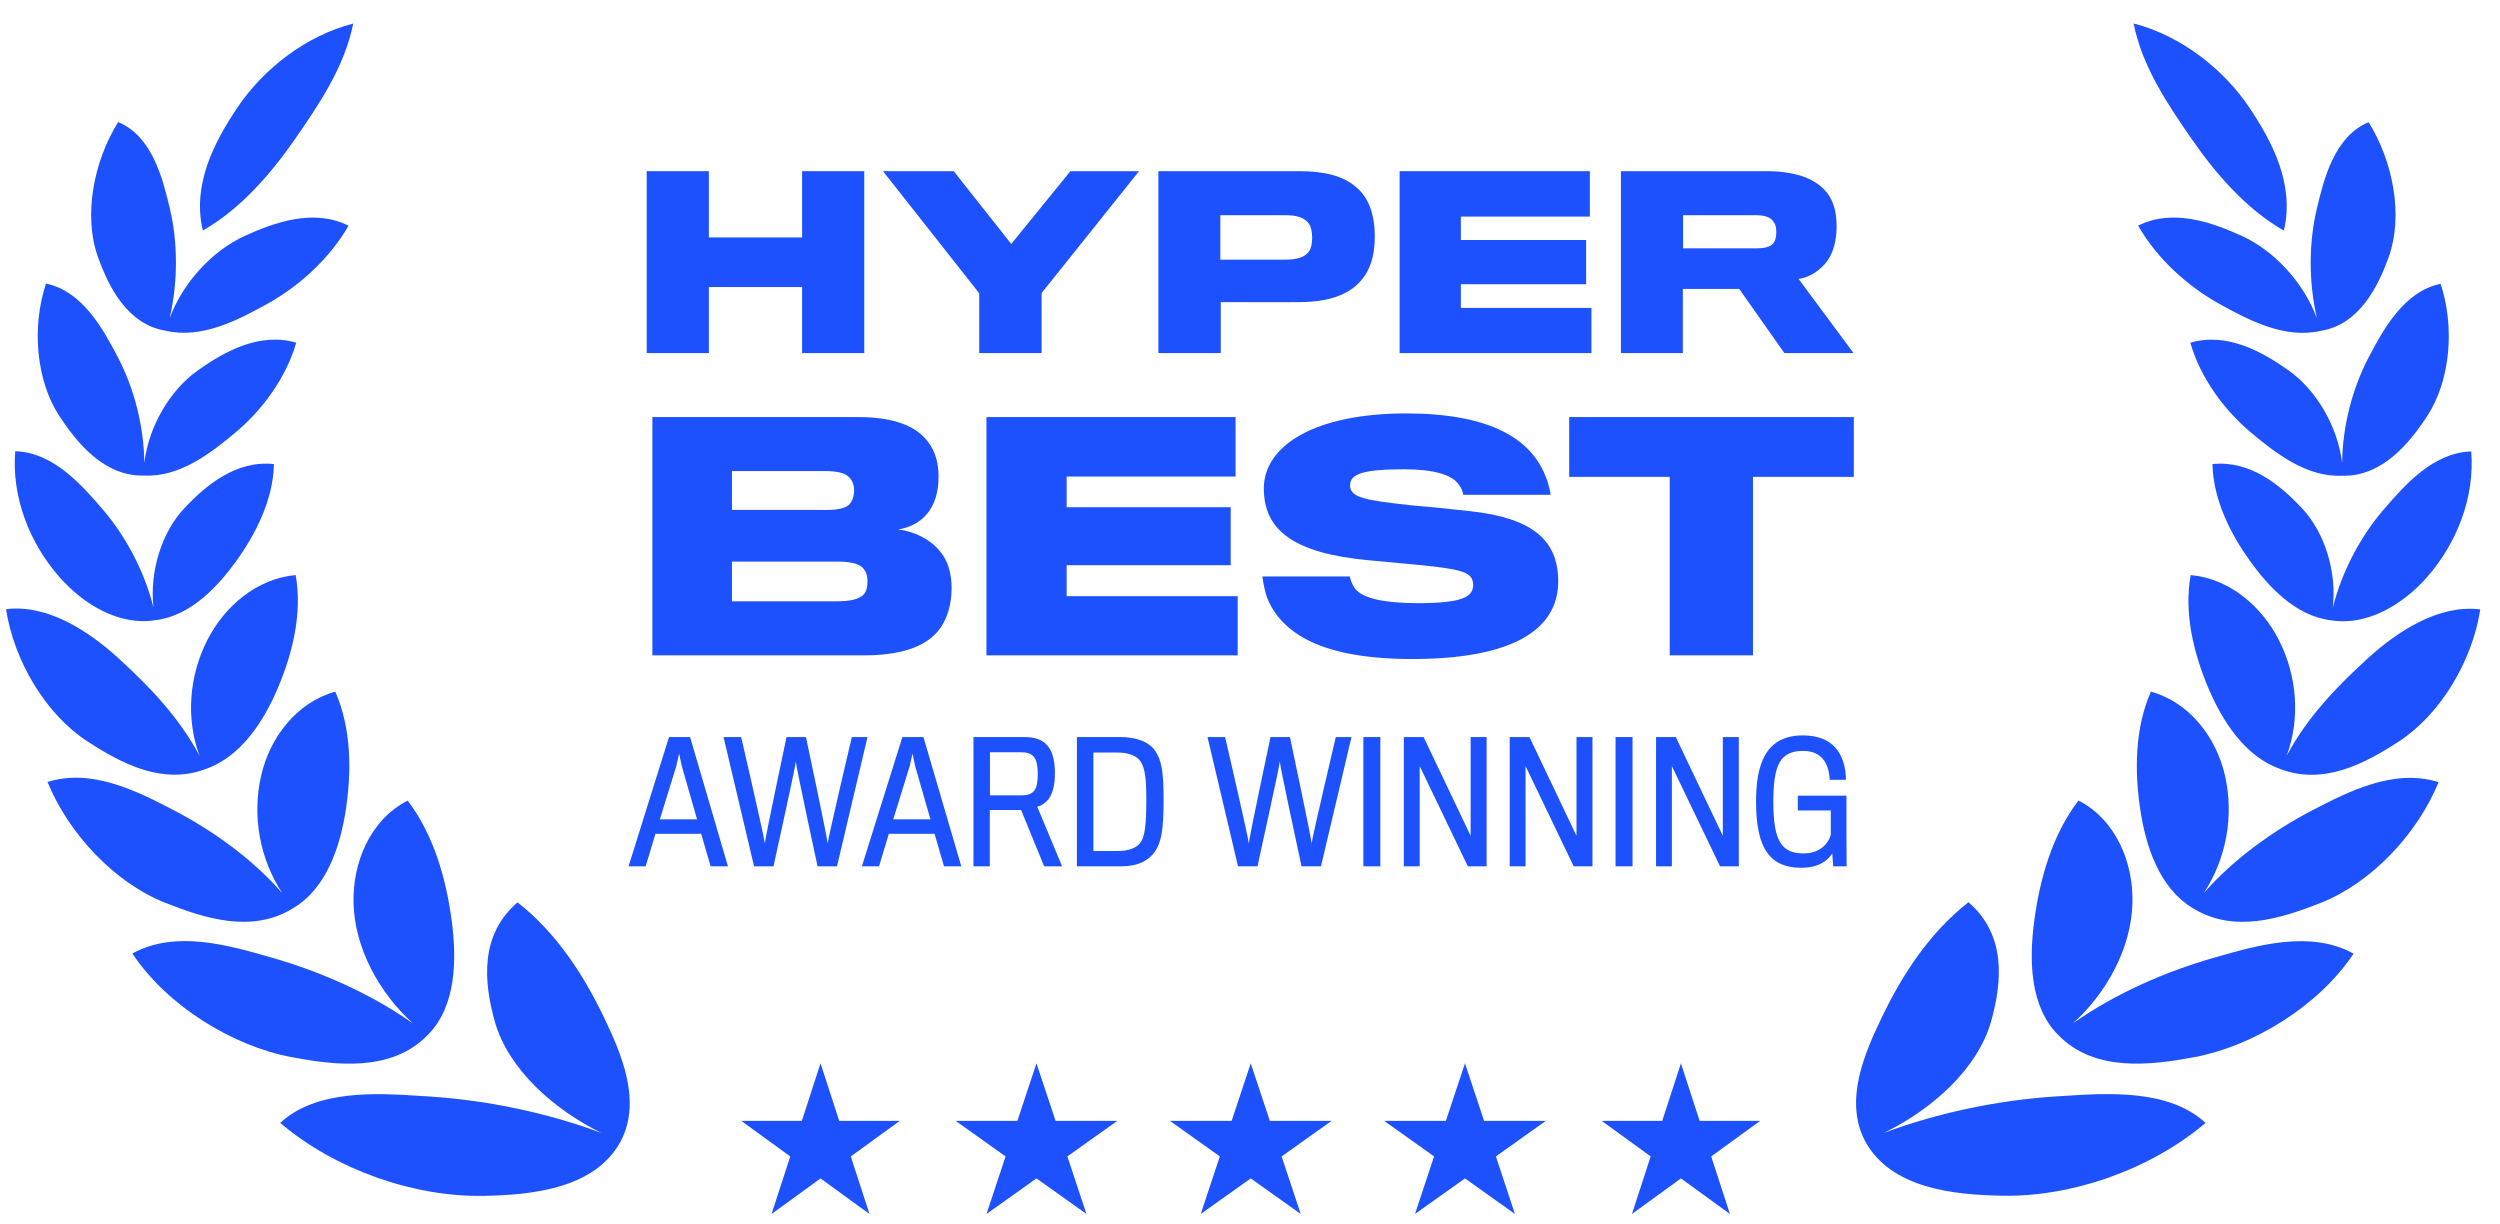
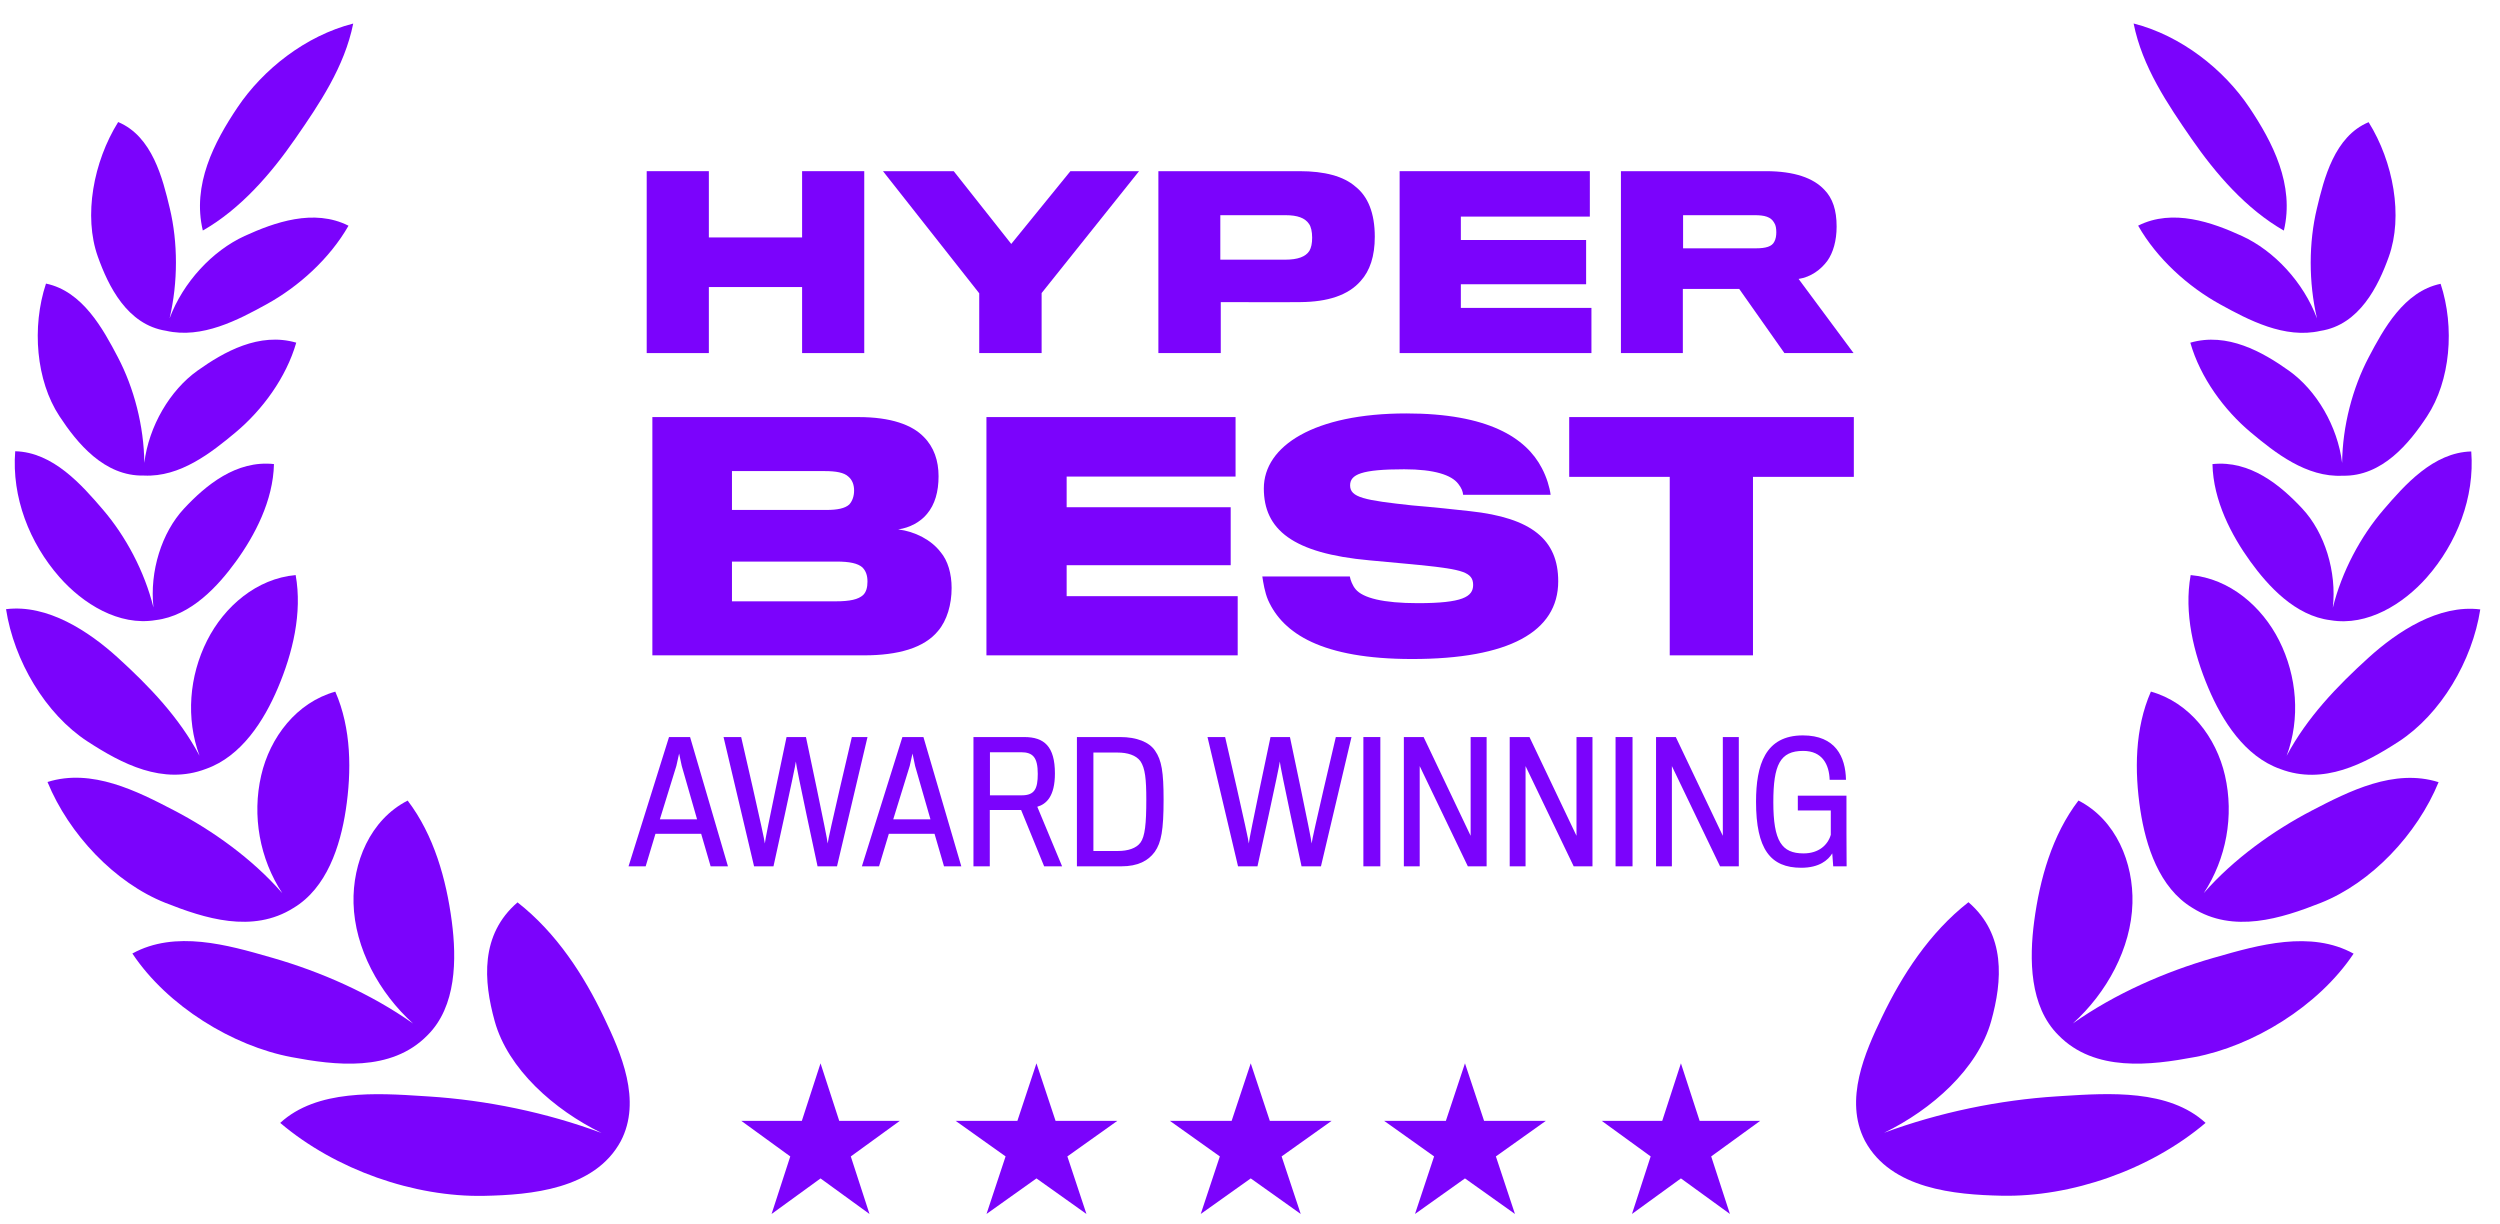
<svg xmlns="http://www.w3.org/2000/svg" width="94" height="46" viewBox="0 0 94 46" fill="none">
-   <path d="M84.576 4.044C85.448 5.345 86.284 6.95 85.873 8.67C84.453 7.859 83.312 6.533 82.406 5.225C81.495 3.908 80.548 2.507 80.224 0.883C82.014 1.341 83.617 2.611 84.576 4.044Z" fill="#1D51FE" />
-   <path d="M7.626 8.668C7.216 6.948 8.054 5.343 8.927 4.043C9.887 2.611 11.491 1.342 13.281 0.886C12.956 2.509 12.008 3.909 11.095 5.225C10.189 6.533 9.046 7.858 7.626 8.668Z" fill="#1D51FE" />
-   <path d="M6.377 11.968C6.697 10.606 6.69 9.114 6.385 7.836C6.117 6.713 5.727 5.125 4.443 4.589C3.51 6.085 3.135 8.122 3.678 9.648C4.072 10.752 4.779 12.212 6.246 12.438C7.592 12.748 8.952 12.031 10.027 11.438C11.223 10.78 12.393 9.732 13.104 8.487C11.8 7.829 10.314 8.363 9.196 8.874C7.991 9.426 6.884 10.61 6.377 11.968Z" fill="#1D51FE" />
-   <path d="M32.496 13.276V6.436H30.159V8.928H26.653V6.436H24.316V13.276H26.653V10.793H30.159V13.276H32.496Z" fill="#1D51FE" />
-   <path d="M40.247 6.436H42.828L39.165 11.019V13.276H36.819V11.028L33.2 6.436H35.86L38.023 9.172L40.247 6.436Z" fill="#1D51FE" />
-   <path fill-rule="evenodd" clip-rule="evenodd" d="M50.968 7.019C51.431 7.385 51.692 8.004 51.692 8.902C51.692 9.634 51.509 10.183 51.16 10.566C50.689 11.107 49.913 11.351 48.901 11.359C48.587 11.368 45.901 11.359 45.901 11.359V13.276H43.555V6.436H48.866C49.808 6.436 50.523 6.627 50.968 7.019ZM49.233 9.433C49.303 9.311 49.337 9.154 49.337 8.937C49.337 8.71 49.294 8.518 49.215 8.414C49.067 8.196 48.788 8.091 48.334 8.091H45.884V9.764H48.317C48.805 9.764 49.093 9.651 49.233 9.433Z" fill="#1D51FE" />
-   <path d="M59.838 11.577V13.276H52.626V6.436H59.778V8.144H54.928V9.024H59.638V10.688H54.928V11.577H59.838Z" fill="#1D51FE" />
-   <path fill-rule="evenodd" clip-rule="evenodd" d="M68.594 7.133C68.909 7.455 69.057 7.9 69.057 8.518C69.057 9.05 68.926 9.503 68.708 9.808C68.464 10.139 68.089 10.418 67.627 10.488L69.694 13.276H67.094L65.394 10.863H63.275V13.276H60.947V6.436H66.397C67.478 6.436 68.185 6.697 68.594 7.133ZM66.711 9.093C66.772 8.989 66.789 8.849 66.789 8.736C66.789 8.605 66.772 8.466 66.711 8.379C66.589 8.152 66.345 8.091 65.978 8.091H63.284V9.337H66.022C66.397 9.337 66.624 9.268 66.711 9.093Z" fill="#1D51FE" />
-   <path d="M58.589 21.857C58.589 20.293 57.595 19.471 55.276 19.22C54.899 19.175 53.791 19.06 53.094 19.003C51.301 18.809 50.764 18.707 50.764 18.25C50.764 17.839 51.187 17.645 52.797 17.645C53.94 17.645 54.579 17.862 54.831 18.193C54.956 18.353 55.002 18.478 55.014 18.604H58.303C58.269 18.33 58.155 17.942 57.972 17.599C57.378 16.458 55.95 15.545 52.877 15.545C49.416 15.545 47.52 16.766 47.52 18.364C47.52 19.905 48.594 20.807 51.495 21.069C51.823 21.097 52.528 21.164 53.105 21.218L53.14 21.222L53.147 21.222L53.149 21.223L53.46 21.252C54.979 21.412 55.39 21.514 55.39 21.994C55.39 22.439 54.991 22.679 53.312 22.679C52.009 22.679 51.244 22.485 50.97 22.154C50.855 22.017 50.776 21.811 50.753 21.674H47.463C47.497 21.902 47.554 22.268 47.68 22.564C48.24 23.82 49.702 24.779 53.094 24.779C56.738 24.779 58.589 23.752 58.589 21.857Z" fill="#1D51FE" />
-   <path fill-rule="evenodd" clip-rule="evenodd" d="M35.267 23.728C35.61 23.329 35.781 22.724 35.781 22.108C35.781 21.582 35.644 21.08 35.358 20.749C35.016 20.304 34.41 19.985 33.771 19.905C34.205 19.848 34.616 19.619 34.856 19.323C35.153 18.969 35.29 18.489 35.29 17.907C35.29 17.325 35.119 16.812 34.73 16.424C34.296 15.978 33.508 15.682 32.274 15.682H24.529V24.641H32.491C33.759 24.641 34.742 24.367 35.267 23.728ZM32.114 18.444C32.114 18.661 32.046 18.843 31.932 18.969C31.772 19.117 31.475 19.174 31.086 19.174H27.522V17.713H31.006C31.44 17.713 31.738 17.77 31.897 17.919C32.046 18.044 32.114 18.227 32.114 18.444ZM32.457 22.37C32.274 22.541 31.954 22.61 31.418 22.61H27.522V21.115H31.452C31.954 21.115 32.251 21.183 32.423 21.331C32.56 21.468 32.617 21.64 32.617 21.868C32.617 22.085 32.571 22.256 32.457 22.37Z" fill="#1D51FE" />
-   <path d="M46.537 22.416V24.641H37.09V15.682H46.457V17.919H40.106V19.072H46.274V21.252H40.106V22.416H46.537Z" fill="#1D51FE" />
-   <path d="M69.704 17.93V15.682H59.002V17.93H62.782V24.641H65.912V17.93H69.704Z" fill="#1D51FE" />
-   <path d="M69.433 32.573H68.929L68.893 32.088C68.74 32.333 68.414 32.628 67.727 32.628C66.567 32.628 66.027 31.928 66.027 30.143C66.027 28.762 66.371 27.651 67.788 27.651C69.016 27.651 69.391 28.455 69.409 29.32H68.795C68.777 28.756 68.525 28.234 67.8 28.234C66.929 28.234 66.677 28.756 66.677 30.161C66.677 31.628 66.991 32.088 67.813 32.088C68.39 32.088 68.727 31.769 68.838 31.389V30.474H67.598V29.916H69.427V31.327C69.427 31.749 69.431 32.199 69.432 32.425L69.433 32.533V32.573Z" fill="#1D51FE" />
-   <path fill-rule="evenodd" clip-rule="evenodd" d="M24.645 31.352H26.364L26.72 32.574H27.371L25.947 27.713H25.155L23.633 32.574H24.277L24.645 31.352ZM26.21 30.806H24.811C24.811 30.806 25.419 28.842 25.431 28.799C25.437 28.768 25.535 28.333 25.535 28.333L25.603 28.655L25.634 28.799C25.64 28.83 26.21 30.806 26.21 30.806Z" fill="#1D51FE" />
-   <path d="M32.029 27.713H32.618L31.471 32.574H30.74C30.74 32.574 29.924 28.793 29.924 28.634C29.918 28.793 29.083 32.574 29.083 32.574H28.353L27.205 27.713H27.868C27.868 27.713 28.758 31.561 28.758 31.715C28.758 31.561 29.574 27.713 29.574 27.713H30.304C30.304 27.713 31.121 31.567 31.121 31.715C31.121 31.567 32.029 27.713 32.029 27.713Z" fill="#1D51FE" />
-   <path fill-rule="evenodd" clip-rule="evenodd" d="M35.139 31.352H33.42L33.052 32.574H32.407L33.93 27.713H34.721L36.145 32.574H35.495L35.139 31.352ZM33.586 30.806H34.985C34.985 30.806 34.415 28.83 34.408 28.799L34.362 28.578L34.31 28.333C34.31 28.333 34.212 28.768 34.206 28.799C34.194 28.842 33.586 30.806 33.586 30.806Z" fill="#1D51FE" />
-   <path fill-rule="evenodd" clip-rule="evenodd" d="M38.511 27.713C39.26 27.713 39.665 28.063 39.665 29.082C39.665 29.947 39.34 30.235 39.002 30.334L39.935 32.574H39.26L38.394 30.456H37.216V32.574H36.602V27.713H38.511ZM38.419 29.904C38.904 29.904 39.02 29.652 39.02 29.1C39.02 28.474 38.836 28.284 38.388 28.284H37.222V29.904H38.419Z" fill="#1D51FE" />
-   <path fill-rule="evenodd" clip-rule="evenodd" d="M43.751 30.064C43.751 31.211 43.665 31.678 43.42 32.028C43.174 32.365 42.788 32.574 42.162 32.574H40.492V27.713H42.119C42.733 27.713 43.211 27.897 43.432 28.229C43.678 28.584 43.751 29.026 43.751 30.064ZM42.033 31.997C42.407 31.997 42.72 31.899 42.88 31.684C43.052 31.451 43.101 30.978 43.101 30.064C43.101 29.296 43.058 28.885 42.88 28.621C42.714 28.394 42.395 28.296 42.02 28.296H41.112V31.997H42.033Z" fill="#1D51FE" />
-   <path d="M50.227 27.713H50.816L49.668 32.574H48.938C48.938 32.574 48.121 28.793 48.121 28.634C48.115 28.793 47.281 32.574 47.281 32.574H46.55L45.402 27.713H46.065C46.065 27.713 46.955 31.561 46.955 31.715C46.955 31.561 47.771 27.713 47.771 27.713H48.502C48.502 27.713 49.318 31.567 49.318 31.715C49.318 31.567 50.227 27.713 50.227 27.713Z" fill="#1D51FE" />
-   <path d="M51.901 27.713V32.574H51.263V27.713H51.901Z" fill="#1D51FE" />
-   <path d="M55.897 27.713V32.574H55.191L53.381 28.805V32.574H52.785V27.713H53.528L55.296 31.426V27.713H55.897Z" fill="#1D51FE" />
-   <path d="M59.877 27.713V32.574H59.171L57.361 28.805V32.574H56.765V27.713H57.508L59.276 31.426V27.713H59.877Z" fill="#1D51FE" />
-   <path d="M61.383 27.713V32.574H60.745V27.713H61.383Z" fill="#1D51FE" />
-   <path d="M65.379 27.713V32.574H64.674L62.863 28.805V32.574H62.267V27.713H63.01L64.778 31.426V27.713H65.379Z" fill="#1D51FE" />
-   <path d="M31.555 42.145L30.852 39.981L30.149 42.145H27.873L29.714 43.482L29.011 45.646L30.852 44.309L32.693 45.646L31.99 43.482L33.831 42.145H31.555Z" fill="#1D51FE" />
-   <path d="M39.689 42.144L38.971 39.981L38.254 42.144H35.931L37.81 43.481L37.093 45.645L38.971 44.308L40.85 45.645L40.133 43.481L42.012 42.144H39.689Z" fill="#1D51FE" />
-   <path d="M47.745 42.144L47.028 39.981L46.31 42.144H43.987L45.866 43.481L45.148 45.645L47.028 44.308L48.907 45.645L48.189 43.481L50.068 42.144H47.745Z" fill="#1D51FE" />
-   <path d="M55.801 42.144L55.083 39.981L54.365 42.144H52.043L53.922 43.481L53.204 45.645L55.083 44.308L56.962 45.645L56.245 43.481L58.124 42.144H55.801Z" fill="#1D51FE" />
-   <path d="M63.906 42.144L63.203 39.981L62.5 42.144H60.224L62.065 43.481L61.362 45.645L63.203 44.308L65.045 45.645L64.341 43.481L66.183 42.144H63.906Z" fill="#1D51FE" />
-   <path d="M2.232 15.644C2.894 16.653 3.918 17.917 5.412 17.881C6.77 17.948 7.943 17.023 8.867 16.25C9.862 15.417 10.76 14.2 11.139 12.884C9.75 12.48 8.42 13.228 7.429 13.934C6.393 14.671 5.597 16.019 5.426 17.404C5.413 16.017 5.037 14.584 4.431 13.43C3.877 12.374 3.106 10.948 1.729 10.663C1.186 12.305 1.359 14.314 2.232 15.644Z" fill="#1D51FE" />
-   <path d="M5.854 23.316C4.468 23.548 3.116 22.699 2.238 21.701C1.107 20.416 0.435 18.692 0.572 16.967C1.996 17.003 3.074 18.233 3.871 19.163C4.729 20.164 5.433 21.482 5.77 22.841C5.622 21.486 6.077 20.024 6.922 19.12C7.737 18.247 8.88 17.296 10.301 17.449C10.271 18.823 9.582 20.131 8.871 21.111C8.208 22.025 7.188 23.155 5.854 23.316Z" fill="#1D51FE" />
-   <path d="M3.293 27.88C4.57 28.71 6.118 29.532 7.745 28.91C9.08 28.438 9.928 27.096 10.45 25.863C11.003 24.558 11.372 23.052 11.117 21.623C9.65 21.753 8.434 22.802 7.788 24.082C7.112 25.42 6.983 27.013 7.502 28.416C6.735 26.972 5.614 25.805 4.427 24.725C3.347 23.744 1.793 22.711 0.227 22.905C0.525 24.84 1.706 26.847 3.293 27.88Z" fill="#1D51FE" />
-   <path d="M11.033 34.14C12.289 33.39 12.794 31.811 13.001 30.458C13.223 28.999 13.214 27.39 12.607 26.006C11.15 26.413 10.15 27.723 9.82 29.159C9.471 30.675 9.765 32.292 10.614 33.583C9.486 32.289 7.985 31.221 6.547 30.472C5.158 29.749 3.454 28.877 1.786 29.403C2.591 31.365 4.311 33.191 6.218 33.947C7.695 34.531 9.492 35.11 11.033 34.14Z" fill="#1D51FE" />
-   <path d="M16.988 34.648C17.172 36.056 17.167 37.842 16.073 38.926C14.705 40.325 12.589 40.055 10.957 39.747C8.765 39.334 6.299 37.84 4.977 35.852C6.591 34.964 8.566 35.532 10.165 35.992L10.256 36.018C12.04 36.531 13.942 37.357 15.532 38.486C14.263 37.34 13.338 35.658 13.293 33.963C13.252 32.447 13.911 30.825 15.328 30.102C16.317 31.4 16.781 33.066 16.988 34.648Z" fill="#1D51FE" />
-   <path d="M23.338 42.914C24.144 41.382 23.346 39.583 22.709 38.253C21.957 36.681 20.93 35.079 19.459 33.929C18.047 35.145 18.181 36.885 18.601 38.397C19.1 40.196 20.831 41.728 22.623 42.602C20.547 41.828 18.28 41.364 16.123 41.227L15.905 41.213C14.172 41.1 11.916 40.953 10.536 42.221C12.623 43.994 15.589 45.017 18.202 44.964C19.954 44.928 22.357 44.721 23.338 42.914Z" fill="#1D51FE" />
-   <path d="M87.119 11.973C86.613 10.613 85.507 9.428 84.302 8.875C83.184 8.363 81.699 7.828 80.394 8.485C81.105 9.731 82.274 10.779 83.468 11.438C84.542 12.031 85.902 12.75 87.248 12.441C88.715 12.216 89.424 10.757 89.819 9.653C90.365 8.128 89.992 6.09 89.06 4.594C87.775 5.129 87.383 6.716 87.115 7.839C86.808 9.117 86.8 10.609 87.119 11.973Z" fill="#1D51FE" />
-   <path d="M86.064 13.938C87.099 14.675 87.893 16.023 88.064 17.407C88.078 16.02 88.456 14.589 89.062 13.436C89.617 12.381 90.39 10.955 91.767 10.671C92.308 12.313 92.133 14.322 91.258 15.652C90.597 16.659 89.573 17.92 88.083 17.887C86.723 17.956 85.548 17.027 84.624 16.253C83.63 15.42 82.733 14.202 82.356 12.885C83.744 12.482 85.073 13.232 86.064 13.938Z" fill="#1D51FE" />
-   <path d="M87.714 22.851C87.865 21.495 87.412 20.029 86.566 19.123C85.752 18.25 84.61 17.298 83.189 17.45C83.217 18.823 83.905 20.133 84.615 21.114C85.277 22.028 86.296 23.158 87.629 23.32C89.016 23.555 90.369 22.707 91.249 21.709C92.38 20.424 93.054 18.701 92.919 16.975C91.495 17.01 90.416 18.239 89.618 19.168C88.757 20.171 88.052 21.49 87.714 22.851Z" fill="#1D51FE" />
-   <path d="M85.696 24.084C86.37 25.423 86.498 27.017 85.978 28.419C86.745 26.976 87.868 25.809 89.056 24.73C90.136 23.75 91.692 22.718 93.258 22.914C92.959 24.848 91.775 26.854 90.187 27.886C88.911 28.714 87.364 29.534 85.739 28.915C84.402 28.444 83.553 27.098 83.032 25.864C82.48 24.558 82.112 23.052 82.369 21.623C83.835 21.754 85.051 22.804 85.696 24.084Z" fill="#1D51FE" />
-   <path d="M82.862 33.58C83.71 32.29 84.006 30.675 83.659 29.159C83.331 27.724 82.331 26.412 80.874 26.004C80.266 27.388 80.256 28.997 80.476 30.456C80.682 31.806 81.184 33.382 82.433 34.135C83.975 35.112 85.776 34.534 87.255 33.95C89.163 33.196 90.885 31.371 91.691 29.41C90.023 28.882 88.319 29.753 86.929 30.475C85.492 31.223 83.991 32.289 82.862 33.58Z" fill="#1D51FE" />
-   <path d="M76.485 34.644C76.3 36.052 76.303 37.838 77.397 38.923C78.762 40.323 80.879 40.054 82.511 39.748C84.704 39.336 87.171 37.844 88.495 35.857C86.882 34.968 84.906 35.534 83.308 35.993L83.215 36.019C81.431 36.531 79.53 37.355 77.939 38.482C79.209 37.337 80.134 35.657 80.18 33.962C80.223 32.447 79.566 30.824 78.15 30.1C77.158 31.397 76.694 33.063 76.485 34.644Z" fill="#1D51FE" />
-   <path d="M75.261 44.959C73.51 44.922 71.107 44.713 70.127 42.905L70.114 42.88C69.331 41.352 70.126 39.566 70.76 38.245C71.514 36.673 72.543 35.072 74.014 33.923C75.426 35.14 75.29 36.88 74.869 38.392C74.367 40.19 72.635 41.721 70.842 42.593C72.918 41.822 75.186 41.359 77.343 41.223L77.562 41.209C79.295 41.098 81.551 40.953 82.93 42.221C80.841 43.992 77.875 45.014 75.261 44.959Z" fill="#1D51FE" />
+   <path d="M84.576 4.044C85.448 5.345 86.284 6.95 85.873 8.67C84.453 7.859 83.312 6.533 82.406 5.225C81.495 3.908 80.548 2.507 80.224 0.883C82.014 1.341 83.617 2.611 84.576 4.044Z" fill="#7b03fc" />
+   <path d="M7.626 8.668C7.216 6.948 8.054 5.343 8.927 4.043C9.887 2.611 11.491 1.342 13.281 0.886C12.956 2.509 12.008 3.909 11.095 5.225C10.189 6.533 9.046 7.858 7.626 8.668Z" fill="#7b03fc" />
+   <path d="M6.377 11.968C6.697 10.606 6.69 9.114 6.385 7.836C6.117 6.713 5.727 5.125 4.443 4.589C3.51 6.085 3.135 8.122 3.678 9.648C4.072 10.752 4.779 12.212 6.246 12.438C7.592 12.748 8.952 12.031 10.027 11.438C11.223 10.78 12.393 9.732 13.104 8.487C11.8 7.829 10.314 8.363 9.196 8.874C7.991 9.426 6.884 10.61 6.377 11.968Z" fill="#7b03fc" />
+   <path d="M32.496 13.276V6.436H30.159V8.928H26.653V6.436H24.316V13.276H26.653V10.793H30.159V13.276H32.496Z" fill="#7b03fc" />
+   <path d="M40.247 6.436H42.828L39.165 11.019V13.276H36.819V11.028L33.2 6.436H35.86L38.023 9.172L40.247 6.436Z" fill="#7b03fc" />
+   <path fill-rule="evenodd" clip-rule="evenodd" d="M50.968 7.019C51.431 7.385 51.692 8.004 51.692 8.902C51.692 9.634 51.509 10.183 51.16 10.566C50.689 11.107 49.913 11.351 48.901 11.359C48.587 11.368 45.901 11.359 45.901 11.359V13.276H43.555V6.436H48.866C49.808 6.436 50.523 6.627 50.968 7.019ZM49.233 9.433C49.303 9.311 49.337 9.154 49.337 8.937C49.337 8.71 49.294 8.518 49.215 8.414C49.067 8.196 48.788 8.091 48.334 8.091H45.884V9.764H48.317C48.805 9.764 49.093 9.651 49.233 9.433Z" fill="#7b03fc" />
+   <path d="M59.838 11.577V13.276H52.626V6.436H59.778V8.144H54.928V9.024H59.638V10.688H54.928V11.577H59.838Z" fill="#7b03fc" />
+   <path fill-rule="evenodd" clip-rule="evenodd" d="M68.594 7.133C68.909 7.455 69.057 7.9 69.057 8.518C69.057 9.05 68.926 9.503 68.708 9.808C68.464 10.139 68.089 10.418 67.627 10.488L69.694 13.276H67.094L65.394 10.863H63.275V13.276H60.947V6.436H66.397C67.478 6.436 68.185 6.697 68.594 7.133ZM66.711 9.093C66.772 8.989 66.789 8.849 66.789 8.736C66.789 8.605 66.772 8.466 66.711 8.379C66.589 8.152 66.345 8.091 65.978 8.091H63.284V9.337H66.022C66.397 9.337 66.624 9.268 66.711 9.093Z" fill="#7b03fc" />
+   <path d="M58.589 21.857C58.589 20.293 57.595 19.471 55.276 19.22C54.899 19.175 53.791 19.06 53.094 19.003C51.301 18.809 50.764 18.707 50.764 18.25C50.764 17.839 51.187 17.645 52.797 17.645C53.94 17.645 54.579 17.862 54.831 18.193C54.956 18.353 55.002 18.478 55.014 18.604H58.303C58.269 18.33 58.155 17.942 57.972 17.599C57.378 16.458 55.95 15.545 52.877 15.545C49.416 15.545 47.52 16.766 47.52 18.364C47.52 19.905 48.594 20.807 51.495 21.069C51.823 21.097 52.528 21.164 53.105 21.218L53.14 21.222L53.147 21.222L53.149 21.223L53.46 21.252C54.979 21.412 55.39 21.514 55.39 21.994C55.39 22.439 54.991 22.679 53.312 22.679C52.009 22.679 51.244 22.485 50.97 22.154C50.855 22.017 50.776 21.811 50.753 21.674H47.463C47.497 21.902 47.554 22.268 47.68 22.564C48.24 23.82 49.702 24.779 53.094 24.779C56.738 24.779 58.589 23.752 58.589 21.857Z" fill="#7b03fc" />
+   <path fill-rule="evenodd" clip-rule="evenodd" d="M35.267 23.728C35.61 23.329 35.781 22.724 35.781 22.108C35.781 21.582 35.644 21.08 35.358 20.749C35.016 20.304 34.41 19.985 33.771 19.905C34.205 19.848 34.616 19.619 34.856 19.323C35.153 18.969 35.29 18.489 35.29 17.907C35.29 17.325 35.119 16.812 34.73 16.424C34.296 15.978 33.508 15.682 32.274 15.682H24.529V24.641H32.491C33.759 24.641 34.742 24.367 35.267 23.728ZM32.114 18.444C32.114 18.661 32.046 18.843 31.932 18.969C31.772 19.117 31.475 19.174 31.086 19.174H27.522V17.713H31.006C31.44 17.713 31.738 17.77 31.897 17.919C32.046 18.044 32.114 18.227 32.114 18.444ZM32.457 22.37C32.274 22.541 31.954 22.61 31.418 22.61H27.522V21.115H31.452C31.954 21.115 32.251 21.183 32.423 21.331C32.56 21.468 32.617 21.64 32.617 21.868C32.617 22.085 32.571 22.256 32.457 22.37Z" fill="#7b03fc" />
+   <path d="M46.537 22.416V24.641H37.09V15.682H46.457V17.919H40.106V19.072H46.274V21.252H40.106V22.416H46.537Z" fill="#7b03fc" />
+   <path d="M69.704 17.93V15.682H59.002V17.93H62.782V24.641H65.912V17.93H69.704Z" fill="#7b03fc" />
+   <path d="M69.433 32.573H68.929L68.893 32.088C68.74 32.333 68.414 32.628 67.727 32.628C66.567 32.628 66.027 31.928 66.027 30.143C66.027 28.762 66.371 27.651 67.788 27.651C69.016 27.651 69.391 28.455 69.409 29.32H68.795C68.777 28.756 68.525 28.234 67.8 28.234C66.929 28.234 66.677 28.756 66.677 30.161C66.677 31.628 66.991 32.088 67.813 32.088C68.39 32.088 68.727 31.769 68.838 31.389V30.474H67.598V29.916H69.427V31.327C69.427 31.749 69.431 32.199 69.432 32.425L69.433 32.533V32.573Z" fill="#7b03fc" />
+   <path fill-rule="evenodd" clip-rule="evenodd" d="M24.645 31.352H26.364L26.72 32.574H27.371L25.947 27.713H25.155L23.633 32.574H24.277L24.645 31.352ZM26.21 30.806H24.811C24.811 30.806 25.419 28.842 25.431 28.799C25.437 28.768 25.535 28.333 25.535 28.333L25.603 28.655L25.634 28.799C25.64 28.83 26.21 30.806 26.21 30.806Z" fill="#7b03fc" />
+   <path d="M32.029 27.713H32.618L31.471 32.574H30.74C30.74 32.574 29.924 28.793 29.924 28.634C29.918 28.793 29.083 32.574 29.083 32.574H28.353L27.205 27.713H27.868C27.868 27.713 28.758 31.561 28.758 31.715C28.758 31.561 29.574 27.713 29.574 27.713H30.304C30.304 27.713 31.121 31.567 31.121 31.715C31.121 31.567 32.029 27.713 32.029 27.713Z" fill="#7b03fc" />
+   <path fill-rule="evenodd" clip-rule="evenodd" d="M35.139 31.352H33.42L33.052 32.574H32.407L33.93 27.713H34.721L36.145 32.574H35.495L35.139 31.352ZM33.586 30.806H34.985C34.985 30.806 34.415 28.83 34.408 28.799L34.362 28.578L34.31 28.333C34.31 28.333 34.212 28.768 34.206 28.799C34.194 28.842 33.586 30.806 33.586 30.806Z" fill="#7b03fc" />
+   <path fill-rule="evenodd" clip-rule="evenodd" d="M38.511 27.713C39.26 27.713 39.665 28.063 39.665 29.082C39.665 29.947 39.34 30.235 39.002 30.334L39.935 32.574H39.26L38.394 30.456H37.216V32.574H36.602V27.713H38.511ZM38.419 29.904C38.904 29.904 39.02 29.652 39.02 29.1C39.02 28.474 38.836 28.284 38.388 28.284H37.222V29.904H38.419Z" fill="#7b03fc" />
+   <path fill-rule="evenodd" clip-rule="evenodd" d="M43.751 30.064C43.751 31.211 43.665 31.678 43.42 32.028C43.174 32.365 42.788 32.574 42.162 32.574H40.492V27.713H42.119C42.733 27.713 43.211 27.897 43.432 28.229C43.678 28.584 43.751 29.026 43.751 30.064ZM42.033 31.997C42.407 31.997 42.72 31.899 42.88 31.684C43.052 31.451 43.101 30.978 43.101 30.064C43.101 29.296 43.058 28.885 42.88 28.621C42.714 28.394 42.395 28.296 42.02 28.296H41.112V31.997H42.033Z" fill="#7b03fc" />
+   <path d="M50.227 27.713H50.816L49.668 32.574H48.938C48.938 32.574 48.121 28.793 48.121 28.634C48.115 28.793 47.281 32.574 47.281 32.574H46.55L45.402 27.713H46.065C46.065 27.713 46.955 31.561 46.955 31.715C46.955 31.561 47.771 27.713 47.771 27.713H48.502C48.502 27.713 49.318 31.567 49.318 31.715C49.318 31.567 50.227 27.713 50.227 27.713Z" fill="#7b03fc" />
+   <path d="M51.901 27.713V32.574H51.263V27.713H51.901Z" fill="#7b03fc" />
+   <path d="M55.897 27.713V32.574H55.191L53.381 28.805V32.574H52.785V27.713H53.528L55.296 31.426V27.713H55.897Z" fill="#7b03fc" />
+   <path d="M59.877 27.713V32.574H59.171L57.361 28.805V32.574H56.765V27.713H57.508L59.276 31.426V27.713H59.877Z" fill="#7b03fc" />
+   <path d="M61.383 27.713V32.574H60.745V27.713H61.383Z" fill="#7b03fc" />
+   <path d="M65.379 27.713V32.574H64.674L62.863 28.805V32.574H62.267V27.713H63.01L64.778 31.426V27.713H65.379Z" fill="#7b03fc" />
+   <path d="M31.555 42.145L30.852 39.981L30.149 42.145H27.873L29.714 43.482L29.011 45.646L30.852 44.309L32.693 45.646L31.99 43.482L33.831 42.145H31.555Z" fill="#7b03fc" />
+   <path d="M39.689 42.144L38.971 39.981L38.254 42.144H35.931L37.81 43.481L37.093 45.645L38.971 44.308L40.85 45.645L40.133 43.481L42.012 42.144H39.689Z" fill="#7b03fc" />
+   <path d="M47.745 42.144L47.028 39.981L46.31 42.144H43.987L45.866 43.481L45.148 45.645L47.028 44.308L48.907 45.645L48.189 43.481L50.068 42.144H47.745Z" fill="#7b03fc" />
+   <path d="M55.801 42.144L55.083 39.981L54.365 42.144H52.043L53.922 43.481L53.204 45.645L55.083 44.308L56.962 45.645L56.245 43.481L58.124 42.144H55.801Z" fill="#7b03fc" />
+   <path d="M63.906 42.144L63.203 39.981L62.5 42.144H60.224L62.065 43.481L61.362 45.645L63.203 44.308L65.045 45.645L64.341 43.481L66.183 42.144H63.906Z" fill="#7b03fc" />
+   <path d="M2.232 15.644C2.894 16.653 3.918 17.917 5.412 17.881C6.77 17.948 7.943 17.023 8.867 16.25C9.862 15.417 10.76 14.2 11.139 12.884C9.75 12.48 8.42 13.228 7.429 13.934C6.393 14.671 5.597 16.019 5.426 17.404C5.413 16.017 5.037 14.584 4.431 13.43C3.877 12.374 3.106 10.948 1.729 10.663C1.186 12.305 1.359 14.314 2.232 15.644Z" fill="#7b03fc" />
+   <path d="M5.854 23.316C4.468 23.548 3.116 22.699 2.238 21.701C1.107 20.416 0.435 18.692 0.572 16.967C1.996 17.003 3.074 18.233 3.871 19.163C4.729 20.164 5.433 21.482 5.77 22.841C5.622 21.486 6.077 20.024 6.922 19.12C7.737 18.247 8.88 17.296 10.301 17.449C10.271 18.823 9.582 20.131 8.871 21.111C8.208 22.025 7.188 23.155 5.854 23.316Z" fill="#7b03fc" />
+   <path d="M3.293 27.88C4.57 28.71 6.118 29.532 7.745 28.91C9.08 28.438 9.928 27.096 10.45 25.863C11.003 24.558 11.372 23.052 11.117 21.623C9.65 21.753 8.434 22.802 7.788 24.082C7.112 25.42 6.983 27.013 7.502 28.416C6.735 26.972 5.614 25.805 4.427 24.725C3.347 23.744 1.793 22.711 0.227 22.905C0.525 24.84 1.706 26.847 3.293 27.88Z" fill="#7b03fc" />
+   <path d="M11.033 34.14C12.289 33.39 12.794 31.811 13.001 30.458C13.223 28.999 13.214 27.39 12.607 26.006C11.15 26.413 10.15 27.723 9.82 29.159C9.471 30.675 9.765 32.292 10.614 33.583C9.486 32.289 7.985 31.221 6.547 30.472C5.158 29.749 3.454 28.877 1.786 29.403C2.591 31.365 4.311 33.191 6.218 33.947C7.695 34.531 9.492 35.11 11.033 34.14Z" fill="#7b03fc" />
+   <path d="M16.988 34.648C17.172 36.056 17.167 37.842 16.073 38.926C14.705 40.325 12.589 40.055 10.957 39.747C8.765 39.334 6.299 37.84 4.977 35.852C6.591 34.964 8.566 35.532 10.165 35.992L10.256 36.018C12.04 36.531 13.942 37.357 15.532 38.486C14.263 37.34 13.338 35.658 13.293 33.963C13.252 32.447 13.911 30.825 15.328 30.102C16.317 31.4 16.781 33.066 16.988 34.648Z" fill="#7b03fc" />
+   <path d="M23.338 42.914C24.144 41.382 23.346 39.583 22.709 38.253C21.957 36.681 20.93 35.079 19.459 33.929C18.047 35.145 18.181 36.885 18.601 38.397C19.1 40.196 20.831 41.728 22.623 42.602C20.547 41.828 18.28 41.364 16.123 41.227L15.905 41.213C14.172 41.1 11.916 40.953 10.536 42.221C12.623 43.994 15.589 45.017 18.202 44.964C19.954 44.928 22.357 44.721 23.338 42.914Z" fill="#7b03fc" />
+   <path d="M87.119 11.973C86.613 10.613 85.507 9.428 84.302 8.875C83.184 8.363 81.699 7.828 80.394 8.485C81.105 9.731 82.274 10.779 83.468 11.438C84.542 12.031 85.902 12.75 87.248 12.441C88.715 12.216 89.424 10.757 89.819 9.653C90.365 8.128 89.992 6.09 89.06 4.594C87.775 5.129 87.383 6.716 87.115 7.839C86.808 9.117 86.8 10.609 87.119 11.973Z" fill="#7b03fc" />
+   <path d="M86.064 13.938C87.099 14.675 87.893 16.023 88.064 17.407C88.078 16.02 88.456 14.589 89.062 13.436C89.617 12.381 90.39 10.955 91.767 10.671C92.308 12.313 92.133 14.322 91.258 15.652C90.597 16.659 89.573 17.92 88.083 17.887C86.723 17.956 85.548 17.027 84.624 16.253C83.63 15.42 82.733 14.202 82.356 12.885C83.744 12.482 85.073 13.232 86.064 13.938Z" fill="#7b03fc" />
+   <path d="M87.714 22.851C87.865 21.495 87.412 20.029 86.566 19.123C85.752 18.25 84.61 17.298 83.189 17.45C83.217 18.823 83.905 20.133 84.615 21.114C85.277 22.028 86.296 23.158 87.629 23.32C89.016 23.555 90.369 22.707 91.249 21.709C92.38 20.424 93.054 18.701 92.919 16.975C91.495 17.01 90.416 18.239 89.618 19.168C88.757 20.171 88.052 21.49 87.714 22.851Z" fill="#7b03fc" />
+   <path d="M85.696 24.084C86.37 25.423 86.498 27.017 85.978 28.419C86.745 26.976 87.868 25.809 89.056 24.73C90.136 23.75 91.692 22.718 93.258 22.914C92.959 24.848 91.775 26.854 90.187 27.886C88.911 28.714 87.364 29.534 85.739 28.915C84.402 28.444 83.553 27.098 83.032 25.864C82.48 24.558 82.112 23.052 82.369 21.623C83.835 21.754 85.051 22.804 85.696 24.084Z" fill="#7b03fc" />
+   <path d="M82.862 33.58C83.71 32.29 84.006 30.675 83.659 29.159C83.331 27.724 82.331 26.412 80.874 26.004C80.266 27.388 80.256 28.997 80.476 30.456C80.682 31.806 81.184 33.382 82.433 34.135C83.975 35.112 85.776 34.534 87.255 33.95C89.163 33.196 90.885 31.371 91.691 29.41C90.023 28.882 88.319 29.753 86.929 30.475C85.492 31.223 83.991 32.289 82.862 33.58Z" fill="#7b03fc" />
+   <path d="M76.485 34.644C76.3 36.052 76.303 37.838 77.397 38.923C78.762 40.323 80.879 40.054 82.511 39.748C84.704 39.336 87.171 37.844 88.495 35.857C86.882 34.968 84.906 35.534 83.308 35.993L83.215 36.019C81.431 36.531 79.53 37.355 77.939 38.482C79.209 37.337 80.134 35.657 80.18 33.962C80.223 32.447 79.566 30.824 78.15 30.1C77.158 31.397 76.694 33.063 76.485 34.644Z" fill="#7b03fc" />
+   <path d="M75.261 44.959C73.51 44.922 71.107 44.713 70.127 42.905L70.114 42.88C69.331 41.352 70.126 39.566 70.76 38.245C71.514 36.673 72.543 35.072 74.014 33.923C75.426 35.14 75.29 36.88 74.869 38.392C74.367 40.19 72.635 41.721 70.842 42.593C72.918 41.822 75.186 41.359 77.343 41.223L77.562 41.209C79.295 41.098 81.551 40.953 82.93 42.221C80.841 43.992 77.875 45.014 75.261 44.959Z" fill="#7b03fc" />
</svg>
